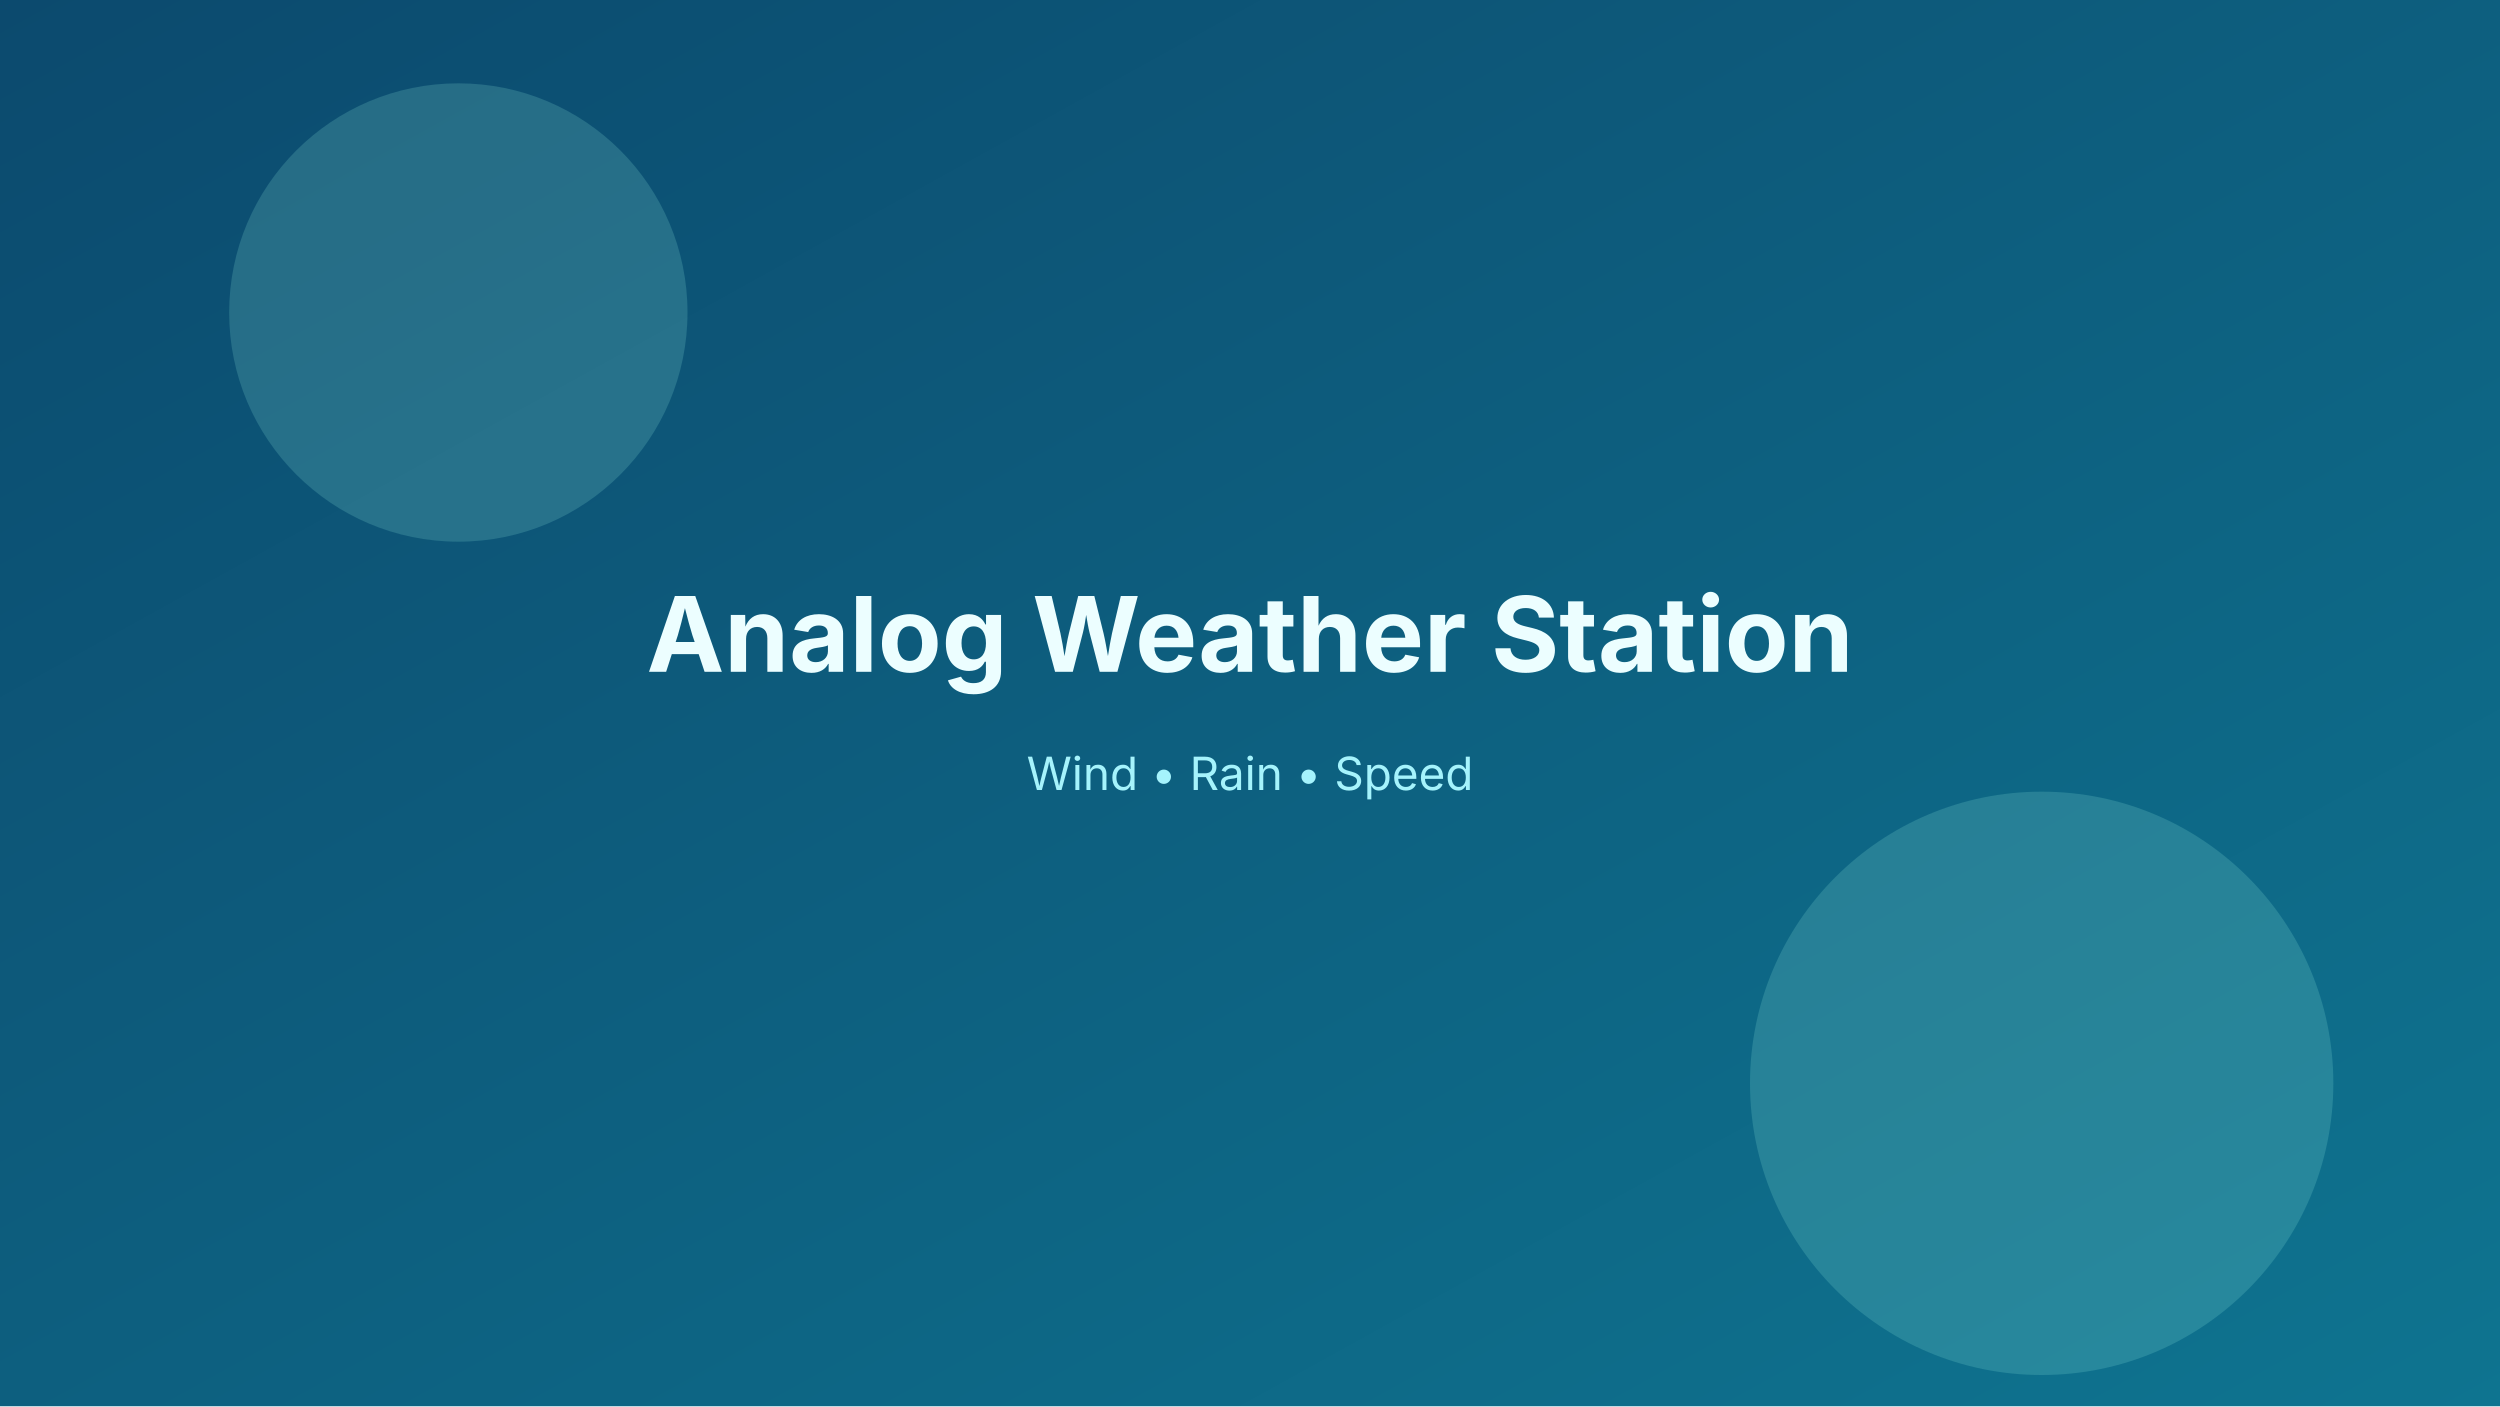
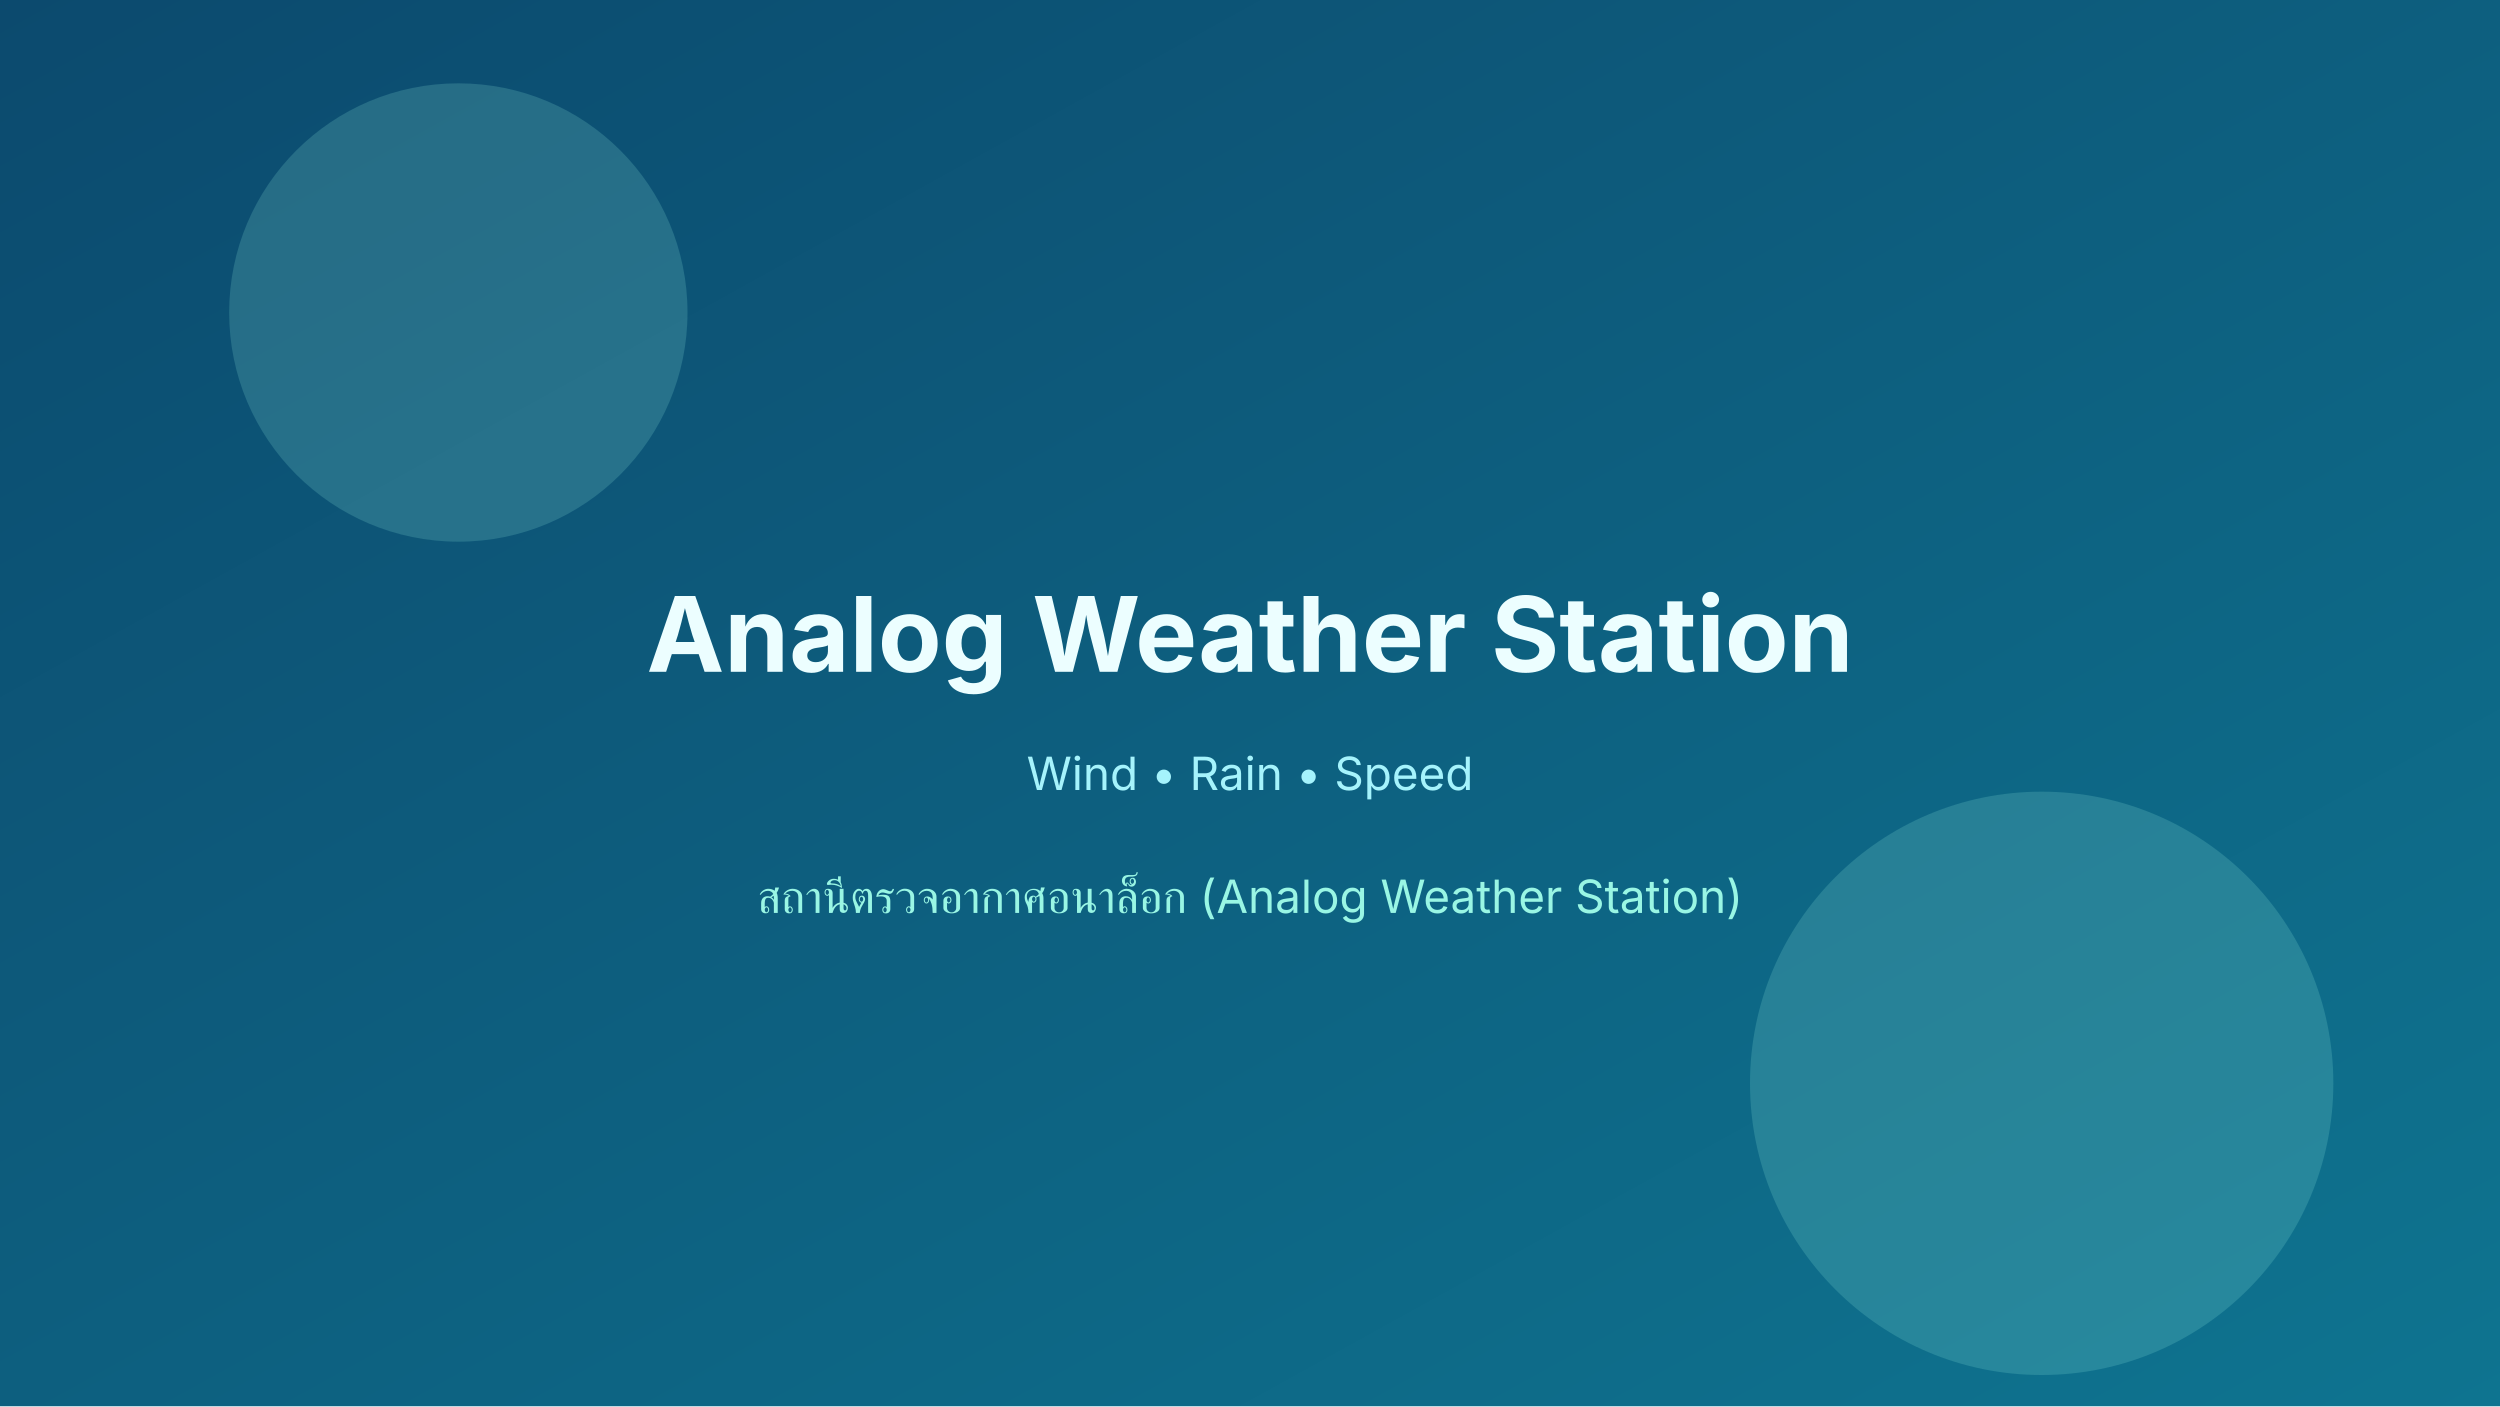
<svg xmlns="http://www.w3.org/2000/svg" width="1200" height="675" viewBox="0 0 1200 675">
  <defs>
    <linearGradient id="g11" x1="0" x2="1" y1="0" y2="1">
      <stop offset="0%" stop-color="#0c4a6e" />
      <stop offset="100%" stop-color="#0e7490" />
    </linearGradient>
  </defs>
  <rect width="1200" height="675" fill="url(#g11)" />
  <g fill="#99f6e4" opacity="0.18">
    <circle cx="220" cy="150" r="110" />
    <circle cx="980" cy="520" r="140" />
  </g>
  <text x="50%" y="45%" dominant-baseline="middle" text-anchor="middle" fill="#ecfeff" font-family="Inter, system-ui" font-size="50" font-weight="700">Analog Weather Station</text>
  <text x="50%" y="55%" dominant-baseline="middle" text-anchor="middle" fill="#a5f3fc" font-family="Inter, system-ui" font-size="22">Wind • Rain • Speed</text>
+   <text x="50%" y="64%" dominant-baseline="middle" text-anchor="middle" fill="#99f6e4" font-family="Inter, system-ui" font-size="22">สถานีตรวจอากาศอนาล็อก (Analog Weather Station)</text>
</svg>
